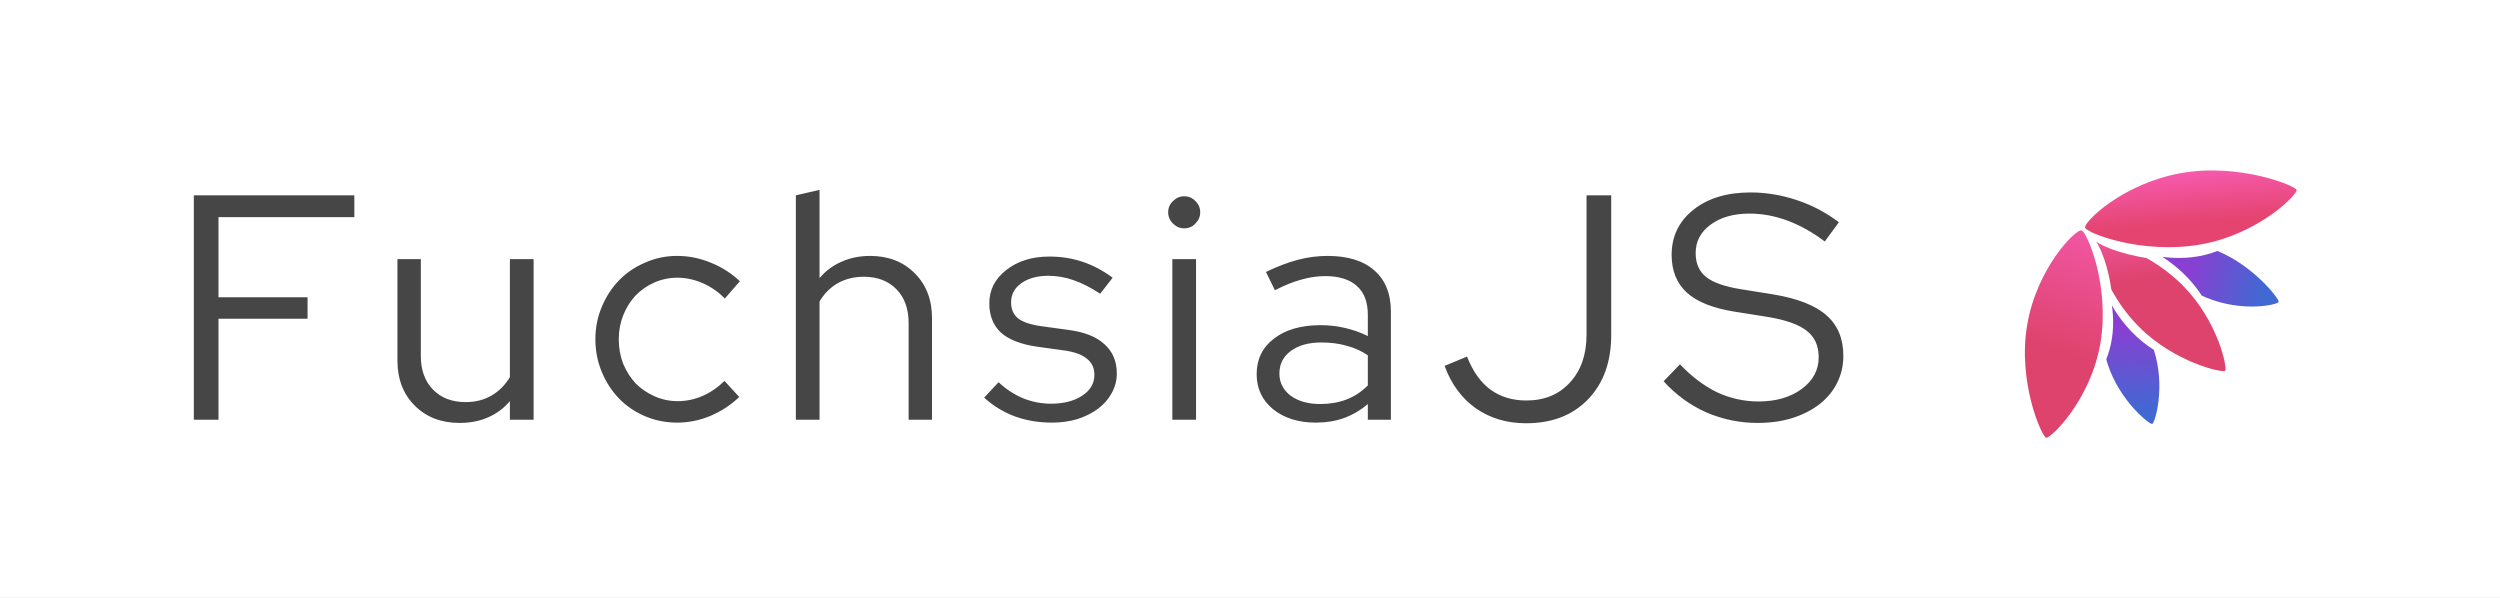
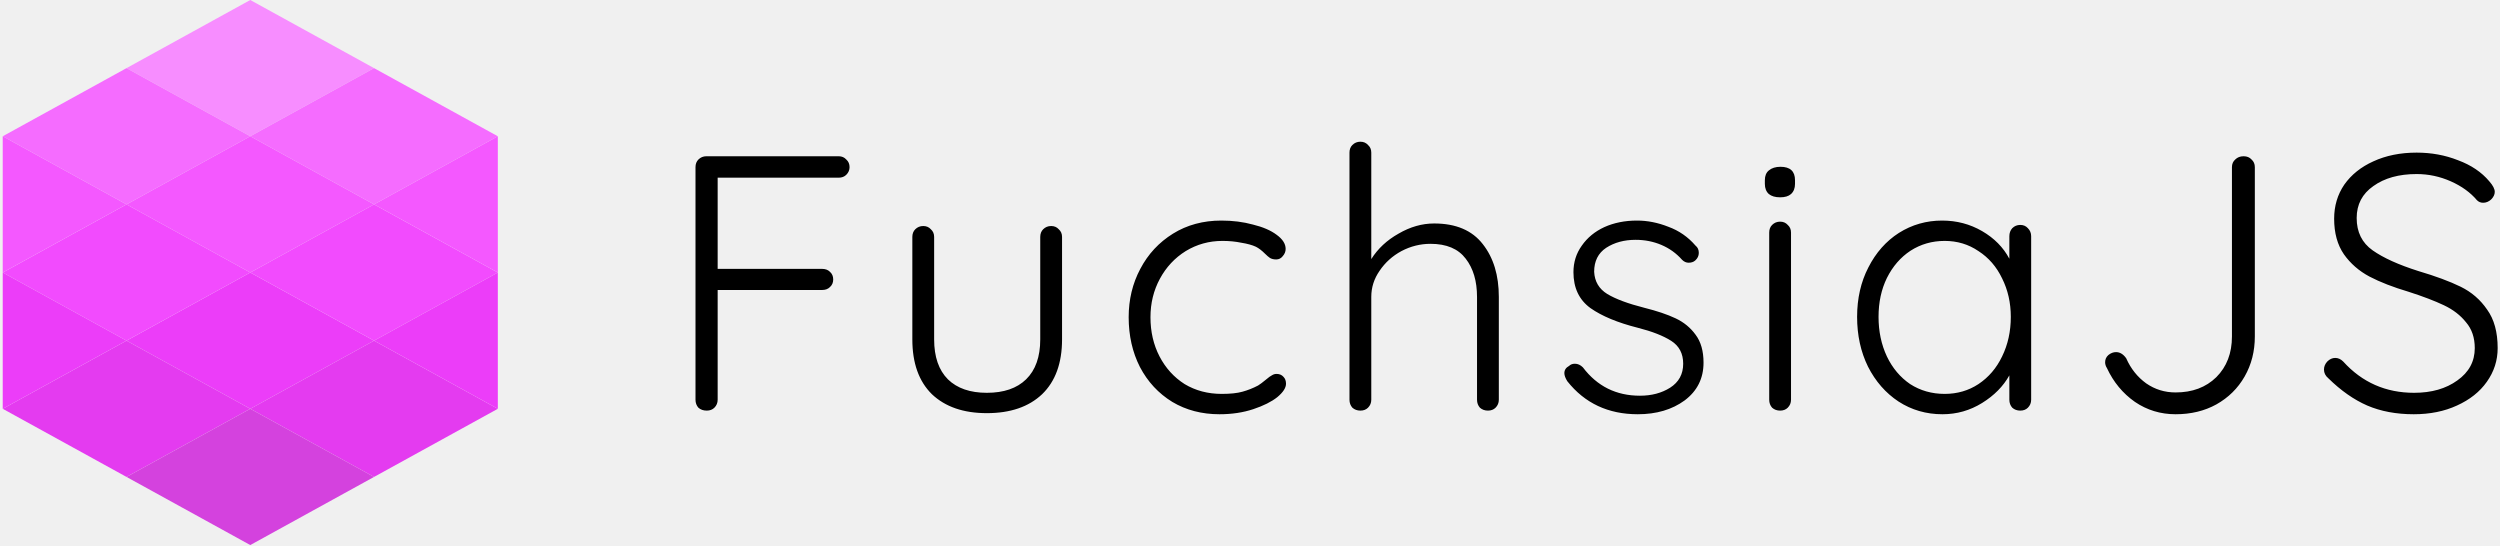
- <svg xmlns="http://www.w3.org/2000/svg" width="632" height="151" fill="none">
-   <path fill="#fff" d="M0 0h632v151H0z" />
-   <path d="M49 106.109V49.378h40.578v5.51H55.236V75.15h22.517v5.43H55.236v25.529H49zM106.385 65.505v24.476c0 3.566 1.026 6.402 3.078 8.51 2.052 2.107 4.806 3.16 8.261 3.16 2.43 0 4.59-.54 6.48-1.621 1.944-1.134 3.51-2.701 4.697-4.7V65.505h5.994v40.604h-5.994v-4.701c-1.565 1.837-3.428 3.215-5.588 4.133-2.106.919-4.482 1.378-7.127 1.378-4.644 0-8.424-1.459-11.339-4.376-2.916-2.918-4.374-6.7-4.374-11.347v-25.69h5.912zM171.328 101.408c2.16 0 4.239-.432 6.236-1.297 1.998-.864 3.861-2.134 5.589-3.809l3.726 4.052a23.999 23.999 0 01-7.29 4.782 21.522 21.522 0 01-8.423 1.702c-2.862 0-5.562-.54-8.099-1.621-2.538-1.081-4.725-2.566-6.561-4.457-1.836-1.891-3.294-4.134-4.373-6.727-1.08-2.593-1.62-5.349-1.62-8.267 0-2.917.54-5.646 1.62-8.185 1.079-2.593 2.537-4.836 4.373-6.727 1.836-1.89 4.023-3.376 6.561-4.457 2.537-1.135 5.237-1.702 8.099-1.702 2.916 0 5.75.567 8.504 1.702 2.808 1.135 5.265 2.701 7.371 4.7l-3.807 4.377a17.372 17.372 0 00-5.589-3.89c-2.105-.919-4.238-1.378-6.398-1.378-2.052 0-3.996.405-5.832 1.216a14.903 14.903 0 00-4.778 3.323c-1.296 1.404-2.322 3.052-3.078 4.943-.756 1.891-1.134 3.917-1.134 6.078 0 2.216.378 4.296 1.134 6.24.81 1.892 1.863 3.54 3.159 4.945 1.35 1.35 2.943 2.43 4.778 3.241a14.274 14.274 0 005.832 1.216zM201.19 106.109V49.378L207.183 48v22.287c1.566-1.837 3.429-3.215 5.589-4.133 2.159-.973 4.562-1.459 7.208-1.459 4.59 0 8.342 1.459 11.258 4.376 2.916 2.918 4.374 6.7 4.374 11.347v25.691h-5.913V81.633c0-3.566-1.026-6.402-3.078-8.51-2.051-2.107-4.805-3.16-8.261-3.16-2.43 0-4.616.54-6.56 1.62-1.89 1.081-3.429 2.621-4.617 4.62v29.906h-5.993zM248.8 100.516l3.644-3.89a21 21 0 006.156 4.053c2.322.918 4.67 1.377 7.046 1.377 3.24 0 5.886-.675 7.937-2.026 2.052-1.35 3.078-3.106 3.078-5.268 0-1.729-.621-3.08-1.863-4.052-1.188-1.026-3.077-1.729-5.669-2.107l-7.047-.972c-4.049-.595-7.073-1.784-9.071-3.566-1.944-1.837-2.916-4.296-2.916-7.375 0-3.404 1.431-6.214 4.293-8.429 2.862-2.27 6.507-3.404 10.934-3.404 2.916 0 5.67.432 8.261 1.297 2.646.864 5.211 2.215 7.695 4.052l-3.159 4.052c-2.268-1.513-4.482-2.647-6.641-3.404a19.033 19.033 0 00-6.48-1.134c-2.754 0-5.021.621-6.803 1.864-1.728 1.242-2.592 2.863-2.592 4.862 0 1.73.594 3.08 1.782 4.053 1.188.918 3.105 1.567 5.75 1.945l7.047.972c4.049.54 7.073 1.756 9.071 3.647 2.052 1.837 3.078 4.296 3.078 7.375 0 1.73-.432 3.377-1.296 4.944-.81 1.513-1.971 2.836-3.483 3.971-1.458 1.081-3.186 1.945-5.183 2.593-1.998.595-4.158.892-6.48.892-3.348 0-6.506-.54-9.476-1.621-2.916-1.135-5.454-2.701-7.613-4.701zM299.363 57.725c-1.08 0-2.025-.405-2.835-1.215s-1.215-1.756-1.215-2.837c0-1.135.405-2.08 1.215-2.837.81-.81 1.755-1.215 2.835-1.215 1.134 0 2.078.405 2.834 1.215.81.757 1.215 1.703 1.215 2.837 0 1.08-.405 2.026-1.215 2.837-.756.81-1.7 1.215-2.834 1.215zm2.996 7.78v40.604h-5.993V65.506h5.993zM332.667 106.838c-4.428 0-8.046-1.135-10.853-3.404-2.754-2.269-4.131-5.214-4.131-8.834 0-3.782 1.458-6.78 4.373-8.996 2.916-2.269 6.858-3.403 11.825-3.403 2.16 0 4.239.243 6.237.729 2.052.486 3.942 1.162 5.669 2.026v-5.349c0-3.242-.917-5.673-2.753-7.294-1.836-1.675-4.509-2.512-8.019-2.512-1.997 0-4.022.297-6.074.891-1.998.54-4.212 1.432-6.642 2.675l-2.267-4.62c2.915-1.404 5.615-2.431 8.099-3.08a29.397 29.397 0 017.451-.972c5.13 0 9.072 1.216 11.825 3.647 2.808 2.431 4.212 5.916 4.212 10.455v27.312h-5.832v-3.972a19.735 19.735 0 01-6.074 3.566c-2.16.757-4.509 1.135-7.046 1.135zm-9.234-12.4c0 2.27.945 4.133 2.835 5.592 1.944 1.405 4.428 2.107 7.451 2.107 2.43 0 4.644-.378 6.642-1.134 1.998-.757 3.807-1.945 5.426-3.566v-7.618a16.906 16.906 0 00-5.426-2.432c-1.89-.54-3.996-.81-6.318-.81-3.239 0-5.831.73-7.775 2.188-1.89 1.405-2.835 3.296-2.835 5.673zM407.312 84.713c0 6.754-1.944 12.157-5.832 16.209-3.887 4.052-9.125 6.078-15.712 6.078-4.86 0-9.099-1.27-12.716-3.809-3.564-2.539-6.183-6.105-7.857-10.698l5.67-2.35c1.458 3.728 3.429 6.51 5.912 8.347 2.538 1.837 5.562 2.756 9.072 2.756 4.589 0 8.261-1.513 11.015-4.539 2.807-3.025 4.211-7.05 4.211-12.075V49.378h6.237v35.335zM420.563 96.383l4.131-4.295c2.915 3.08 6.02 5.43 9.314 7.05a24.54 24.54 0 0010.529 2.351c4.427 0 8.072-1.054 10.934-3.16 2.862-2.108 4.293-4.782 4.293-8.024 0-2.918-1.026-5.16-3.078-6.727-1.998-1.567-5.319-2.728-9.962-3.485l-8.181-1.296c-5.453-.865-9.476-2.459-12.068-4.782-2.591-2.377-3.887-5.565-3.887-9.563 0-4.7 1.836-8.51 5.507-11.427 3.672-2.918 8.478-4.377 14.417-4.377 3.942 0 7.856.649 11.744 1.945 3.888 1.297 7.424 3.161 10.61 5.592l-3.564 4.863c-3.077-2.323-6.209-4.08-9.395-5.268-3.186-1.188-6.398-1.783-9.638-1.783-4.05 0-7.343.946-9.881 2.837-2.484 1.837-3.726 4.214-3.726 7.132 0 2.647.891 4.673 2.673 6.078 1.782 1.405 4.725 2.431 8.828 3.08l8.1 1.296c6.155 1.027 10.637 2.783 13.444 5.268 2.862 2.486 4.293 5.916 4.293 10.293 0 2.485-.54 4.781-1.62 6.889-1.026 2.053-2.511 3.836-4.454 5.348-1.89 1.459-4.185 2.621-6.885 3.485-2.646.811-5.561 1.216-8.747 1.216-4.482 0-8.801-.892-12.959-2.674-4.104-1.837-7.694-4.458-10.772-7.862z" fill="#464646" />
-   <path d="M526.191 58.243c1.424.356 7.255 14.05 4.787 28.527-2.468 14.478-12.655 24.169-13.723 23.902-1.068-.267-7.254-14.05-4.787-28.527 2.468-14.478 12.3-24.258 13.723-23.902z" fill="url(#paint0_linear)" />
-   <path d="M527.115 57.542c-.387-1.386 9.453-11.143 24.221-13.776 14.768-2.632 28.967 3.204 29.258 4.244.29 1.04-9.453 11.143-24.221 13.776-14.768 2.632-28.87-2.858-29.258-4.244z" fill="url(#paint1_linear)" />
-   <path fill-rule="evenodd" clip-rule="evenodd" d="M533.883 77.196c.482 3.266.518 7.31-.635 11.348a22.724 22.724 0 01-.79 2.291c.106.385.22.771.345 1.158 3.002 9.342 10.614 15.377 11.29 15.176.675-.2 3.421-9.312.418-18.654l-.023-.073a27.322 27.322 0 01-1.112-.732c-4.544-3.152-7.697-7.326-9.493-10.514z" fill="url(#paint2_linear)" />
-   <path fill-rule="evenodd" clip-rule="evenodd" d="M546.64 64.934c2.777 1.789 5.836 4.31 8.414 7.618a30.211 30.211 0 011.547 2.18c.377.174.758.34 1.145.5 9.347 3.858 18.155 1.762 18.316 1.08.16-.68-6.17-9.01-15.498-12.874-.499.2-1.011.386-1.538.554-4.372 1.397-8.876 1.408-12.386.942z" fill="url(#paint3_linear)" />
-   <path fill-rule="evenodd" clip-rule="evenodd" d="M529.932 61.093c1.146 1.694 3.019 6.268 3.805 12.073 1.684 3.105 3.969 6.414 6.96 9.422 8.989 9.04 21.175 11.745 21.814 11.142.639-.603-1.749-12.553-10.738-21.593-2.894-2.91-6.098-5.184-9.14-6.904-6.365-1.02-11.186-2.99-12.701-4.14z" fill="url(#paint4_linear)" />
-   <defs>
-     <linearGradient id="paint0_linear" x1="525.662" y1="90.632" x2="541.686" y2="39.357" gradientUnits="userSpaceOnUse">
-       <stop stop-color="#DE436D" />
-       <stop offset="1" stop-color="#FF64CA" />
-     </linearGradient>
-     <linearGradient id="paint1_linear" x1="548.159" y1="56.84" x2="546.524" y2="37.929" gradientUnits="userSpaceOnUse">
-       <stop stop-color="#E4446F" />
-       <stop offset="1" stop-color="#FF64CA" />
-     </linearGradient>
-     <linearGradient id="paint2_linear" x1="535.448" y1="82.702" x2="536" y2="104.304" gradientUnits="userSpaceOnUse">
-       <stop stop-color="#8940D2" />
-       <stop offset="1" stop-color="#4069D2" />
-     </linearGradient>
-     <linearGradient id="paint3_linear" x1="553.9" y1="67.859" x2="572.209" y2="73.854" gradientUnits="userSpaceOnUse">
-       <stop stop-color="#8940D2" />
-       <stop offset="1" stop-color="#4069D2" />
-     </linearGradient>
-     <linearGradient id="paint4_linear" x1="543.286" y1="70.369" x2="539.262" y2="45.236" gradientUnits="userSpaceOnUse">
-       <stop stop-color="#DE436D" />
-       <stop offset="1" stop-color="#FF64CA" />
-     </linearGradient>
-   </defs>
+ <svg xmlns="http://www.w3.org/2000/svg" fill="none" viewBox="0 0 688 150">
+   <defs />
+   <path fill="#F78DFF" d="M68.875 0l34.063 18.75L68.875 37.5 34.812 18.75 68.875 0z" />
+   <path fill="#F56CFF" d="M34.812 18.75L68.875 37.5 34.812 56.25.75 37.5l34.062-18.75zM102.937 18.75L137 37.5l-34.063 18.75L68.875 37.5l34.062-18.75z" />
+   <path fill="#F458FF" d="M68.875 37.5l34.063 18.75L68.875 75 34.812 56.25 68.875 37.5z" />
+   <path fill="#EC3DF9" d="M68.875 75l34.063 18.75-34.063 18.75-34.062-18.75L68.875 75z" />
+   <path fill="#F24BFE" d="M102.937 56.25L137 75l-34.063 18.75L68.875 75l34.062-18.75z" />
+   <path fill="#E43BF0" d="M102.937 93.75L137 112.5l-34.063 18.75-34.062-18.75 34.062-18.75zM34.812 93.75L68.875 112.5l-34.062 18.75L.75 112.5l34.062-18.75z" />
+   <path fill="#F24BFE" d="M34.812 56.25L68.875 75 34.812 93.75.75 75l34.062-18.75z" />
+   <path fill="#D442DE" d="M68.875 112.5l34.063 18.75L68.875 150l-34.062-18.75L68.875 112.5z" />
+   <path fill="#F458FF" d="M102.938 56.25L137 75V37.5l-34.062 18.75z" />
+   <path fill="#EC3DF9" d="M102.938 93.75L137 112.5V75l-34.062 18.75z" />
+   <path fill="#F458FF" d="M34.812 56.25L.75 37.5V75l34.062-18.75z" />
+   <path fill="#EC3DF9" d="M34.812 93.75L.75 75v37.5l34.062-18.75z" />
+   <path fill="#000" d="M230.8 43c.867 0 1.567.3 2.1.9.6.533.9 1.233.9 2.1 0 .8-.3 1.5-.9 2.1-.533.533-1.233.8-2.1.8h-33.3V74h28.8c.867 0 1.567.267 2.1.8.6.533.9 1.233.9 2.1s-.3 1.567-.9 2.1c-.533.533-1.233.8-2.1.8h-28.8V110c0 .867-.3 1.6-.9 2.2-.533.533-1.233.8-2.1.8-.933 0-1.7-.267-2.3-.8-.533-.6-.8-1.333-.8-2.2V46c0-.867.267-1.567.8-2.1.6-.6 1.333-.9 2.2-.9h36.4zM289.276 62.2c.866 0 1.566.3 2.1.9.6.533.9 1.233.9 2.1v28.2c0 6.533-1.834 11.567-5.5 15.1-3.667 3.467-8.734 5.2-15.2 5.2-6.4 0-11.434-1.733-15.1-5.2-3.6-3.533-5.4-8.567-5.4-15.1V65.2c0-.867.266-1.567.8-2.1.6-.6 1.333-.9 2.2-.9.866 0 1.566.3 2.1.9.6.533.9 1.233.9 2.1v28.2c0 4.8 1.266 8.467 3.8 11 2.533 2.467 6.1 3.7 10.7 3.7 4.666 0 8.266-1.233 10.8-3.7 2.6-2.533 3.9-6.2 3.9-11V65.2c0-.867.266-1.567.8-2.1.6-.6 1.333-.9 2.2-.9zM336.109 60.7c3.134 0 6.034.367 8.7 1.1 2.734.667 4.9 1.6 6.5 2.8 1.667 1.2 2.5 2.5 2.5 3.9 0 .733-.266 1.4-.8 2-.466.6-1.066.9-1.8.9-.666 0-1.233-.133-1.7-.4-.4-.267-.866-.667-1.4-1.2-.866-.867-1.7-1.5-2.5-1.9-1-.467-2.333-.833-4-1.1-1.6-.333-3.333-.5-5.2-.5-3.666 0-7.033.933-10.1 2.8-3 1.867-5.366 4.4-7.1 7.6-1.733 3.2-2.6 6.733-2.6 10.6 0 4 .834 7.6 2.5 10.8 1.667 3.2 3.967 5.733 6.9 7.6 3 1.8 6.4 2.7 10.2 2.7 2.4 0 4.3-.2 5.7-.6 1.467-.4 2.9-.967 4.3-1.7.467-.267 1.267-.867 2.4-1.8.534-.467 1-.8 1.4-1 .4-.267.834-.4 1.3-.4.8 0 1.434.267 1.9.8.467.467.7 1.1.7 1.9 0 1.133-.8 2.367-2.4 3.7-1.6 1.267-3.8 2.367-6.6 3.3-2.8.933-5.9 1.4-9.3 1.4-4.866 0-9.2-1.133-13-3.4-3.8-2.333-6.766-5.533-8.9-9.6-2.066-4.067-3.1-8.633-3.1-13.7 0-4.867 1.067-9.3 3.2-13.3 2.134-4.067 5.134-7.3 9-9.7 3.867-2.4 8.3-3.6 13.3-3.6zM394.677 61.5c6 0 10.466 1.9 13.4 5.7 2.933 3.733 4.4 8.567 4.4 14.5V110c0 .867-.3 1.6-.9 2.2-.534.533-1.234.8-2.1.8-.867 0-1.6-.267-2.2-.8-.534-.6-.8-1.333-.8-2.2V81.7c0-4.333-1.034-7.833-3.1-10.5-2.067-2.733-5.3-4.1-9.7-4.1-2.8 0-5.467.667-8 2-2.467 1.333-4.467 3.133-6 5.4-1.534 2.2-2.3 4.6-2.3 7.2V110c0 .867-.3 1.6-.9 2.2-.534.533-1.234.8-2.1.8-.867 0-1.6-.267-2.2-.8-.534-.6-.8-1.333-.8-2.2V42c0-.867.266-1.567.8-2.1.6-.6 1.333-.9 2.2-.9.866 0 1.566.3 2.1.9.6.533.9 1.233.9 2.1v29.3c1.8-2.867 4.3-5.2 7.5-7 3.2-1.867 6.466-2.8 9.8-2.8zM431.312 104.9c-.533-.867-.8-1.6-.8-2.2 0-.867.434-1.533 1.3-2 .401-.4.934-.6 1.6-.6.8 0 1.534.333 2.2 1 3.934 5.2 9.167 7.8 15.7 7.8 3.201 0 5.967-.733 8.3-2.2 2.4-1.533 3.6-3.733 3.6-6.6 0-2.8-1.099-4.9-3.299-6.3-2.2-1.4-5.267-2.6-9.201-3.6-5.533-1.4-9.866-3.2-13-5.4-3.133-2.267-4.7-5.567-4.7-9.9 0-2.733.767-5.167 2.3-7.3 1.534-2.2 3.6-3.9 6.2-5.1 2.667-1.2 5.667-1.8 9-1.8 2.867 0 5.734.567 8.6 1.7 2.934 1.067 5.434 2.8 7.5 5.2.6.467.9 1.133.9 2 0 .8-.333 1.5-1 2.1-.466.4-1.066.6-1.8.6-.666 0-1.266-.267-1.799-.8-1.6-1.8-3.501-3.167-5.701-4.1-2.2-.933-4.566-1.4-7.1-1.4-3.133 0-5.833.733-8.1 2.2-2.2 1.467-3.3 3.667-3.3 6.6.134 2.667 1.334 4.7 3.6 6.1 2.334 1.4 5.734 2.667 10.2 3.8 3.467.867 6.334 1.833 8.6 2.9 2.267 1.067 4.1 2.567 5.5 4.5 1.467 1.933 2.2 4.5 2.2 7.7 0 4.333-1.733 7.8-5.2 10.4-3.466 2.533-7.766 3.8-12.9 3.8-8.133 0-14.599-3.033-19.4-9.1zM492.887 110c0 .867-.3 1.6-.9 2.2-.533.533-1.233.8-2.1.8-.866 0-1.599-.267-2.199-.8-.534-.6-.801-1.333-.801-2.2V64c0-.867.267-1.567.801-2.1.6-.6 1.333-.9 2.199-.9.867 0 1.567.3 2.1.9.6.533.9 1.233.9 2.1v46zm-3-55.7c-1.333 0-2.366-.3-3.099-.9-.734-.667-1.1-1.6-1.1-2.8v-1c0-1.2.366-2.1 1.1-2.7.8-.667 1.866-1 3.199-1 2.667 0 4 1.233 4 3.7v1c0 1.2-.366 2.133-1.1 2.8-.666.6-1.666.9-3 .9zM555.974 61.9c.867 0 1.567.3 2.1.9.6.6.9 1.333.9 2.2v45c0 .867-.3 1.6-.9 2.2-.533.533-1.233.8-2.1.8-.866 0-1.6-.267-2.2-.8-.533-.6-.8-1.333-.8-2.2v-6.7c-1.666 3-4.166 5.533-7.5 7.6-3.333 2.067-6.966 3.1-10.9 3.1-4.466 0-8.5-1.167-12.1-3.5-3.533-2.333-6.333-5.533-8.4-9.6-2-4.067-3-8.633-3-13.7 0-5.067 1.034-9.6 3.1-13.6 2.067-4.067 4.867-7.233 8.4-9.5 3.6-2.267 7.567-3.4 11.9-3.4 4 0 7.667.967 11 2.9 3.334 1.933 5.834 4.467 7.5 7.6V65c0-.867.267-1.6.8-2.2.6-.6 1.334-.9 2.2-.9zm-20.8 46.5c3.467 0 6.567-.9 9.3-2.7 2.8-1.867 4.967-4.4 6.5-7.6 1.6-3.267 2.4-6.9 2.4-10.9 0-3.867-.8-7.4-2.4-10.6-1.533-3.2-3.7-5.7-6.5-7.5-2.733-1.867-5.833-2.8-9.3-2.8-3.466 0-6.6.9-9.4 2.7-2.733 1.8-4.9 4.3-6.5 7.5-1.533 3.133-2.3 6.7-2.3 10.7 0 4 .767 7.633 2.3 10.9 1.534 3.2 3.667 5.733 6.4 7.6 2.8 1.8 5.967 2.7 9.5 2.7zM598.73 114c-4.133 0-7.866-1.133-11.2-3.4-3.333-2.333-5.9-5.433-7.7-9.3-.333-.533-.5-1.067-.5-1.6 0-.8.3-1.467.9-2 .667-.533 1.367-.8 2.1-.8 1.067 0 2 .567 2.8 1.7 1.267 2.867 3.1 5.167 5.5 6.9 2.4 1.667 5.1 2.5 8.1 2.5 4.6 0 8.334-1.4 11.2-4.2 2.867-2.867 4.3-6.6 4.3-11.2V46c0-.867.3-1.567.9-2.1.6-.6 1.367-.9 2.3-.9.934 0 1.667.3 2.2.9.6.533.9 1.233.9 2.1v46.6c0 4.067-.933 7.733-2.8 11-1.866 3.267-4.466 5.833-7.8 7.7-3.266 1.8-7 2.7-11.2 2.7zM664.257 114c-4.8 0-9.067-.8-12.8-2.4-3.667-1.6-7.233-4.1-10.7-7.5-.8-.667-1.2-1.467-1.2-2.4 0-.8.3-1.533.9-2.2.667-.667 1.4-1 2.2-1 .8 0 1.533.333 2.2 1 5.2 5.733 11.7 8.6 19.5 8.6 4.8 0 8.767-1.133 11.9-3.4 3.2-2.267 4.8-5.233 4.8-8.9 0-2.867-.8-5.233-2.4-7.1-1.533-1.933-3.567-3.5-6.1-4.7-2.533-1.2-5.767-2.433-9.7-3.7-4.267-1.267-7.867-2.667-10.8-4.2-2.867-1.533-5.2-3.567-7-6.1-1.8-2.6-2.7-5.867-2.7-9.8 0-3.533.933-6.667 2.8-9.4 1.933-2.733 4.6-4.867 8-6.4 3.467-1.6 7.433-2.4 11.9-2.4 4.067 0 7.867.7 11.4 2.1 3.6 1.333 6.467 3.267 8.6 5.8 1 1.133 1.5 2.1 1.5 2.9 0 .733-.333 1.433-1 2.1-.667.6-1.4.9-2.2.9-.667 0-1.233-.233-1.7-.7-1.8-2.133-4.2-3.867-7.2-5.2-3-1.333-6.133-2-9.4-2-4.867 0-8.833 1.1-11.9 3.3-3.067 2.133-4.6 5.067-4.6 8.8 0 3.867 1.467 6.833 4.4 8.9 2.933 2.067 7.133 3.967 12.6 5.7 4.733 1.4 8.6 2.833 11.6 4.3s5.433 3.567 7.3 6.3c1.933 2.667 2.9 6.2 2.9 10.6 0 3.4-1 6.5-3 9.3-1.933 2.733-4.667 4.9-8.2 6.5-3.467 1.6-7.433 2.4-11.9 2.4z" />
</svg>
